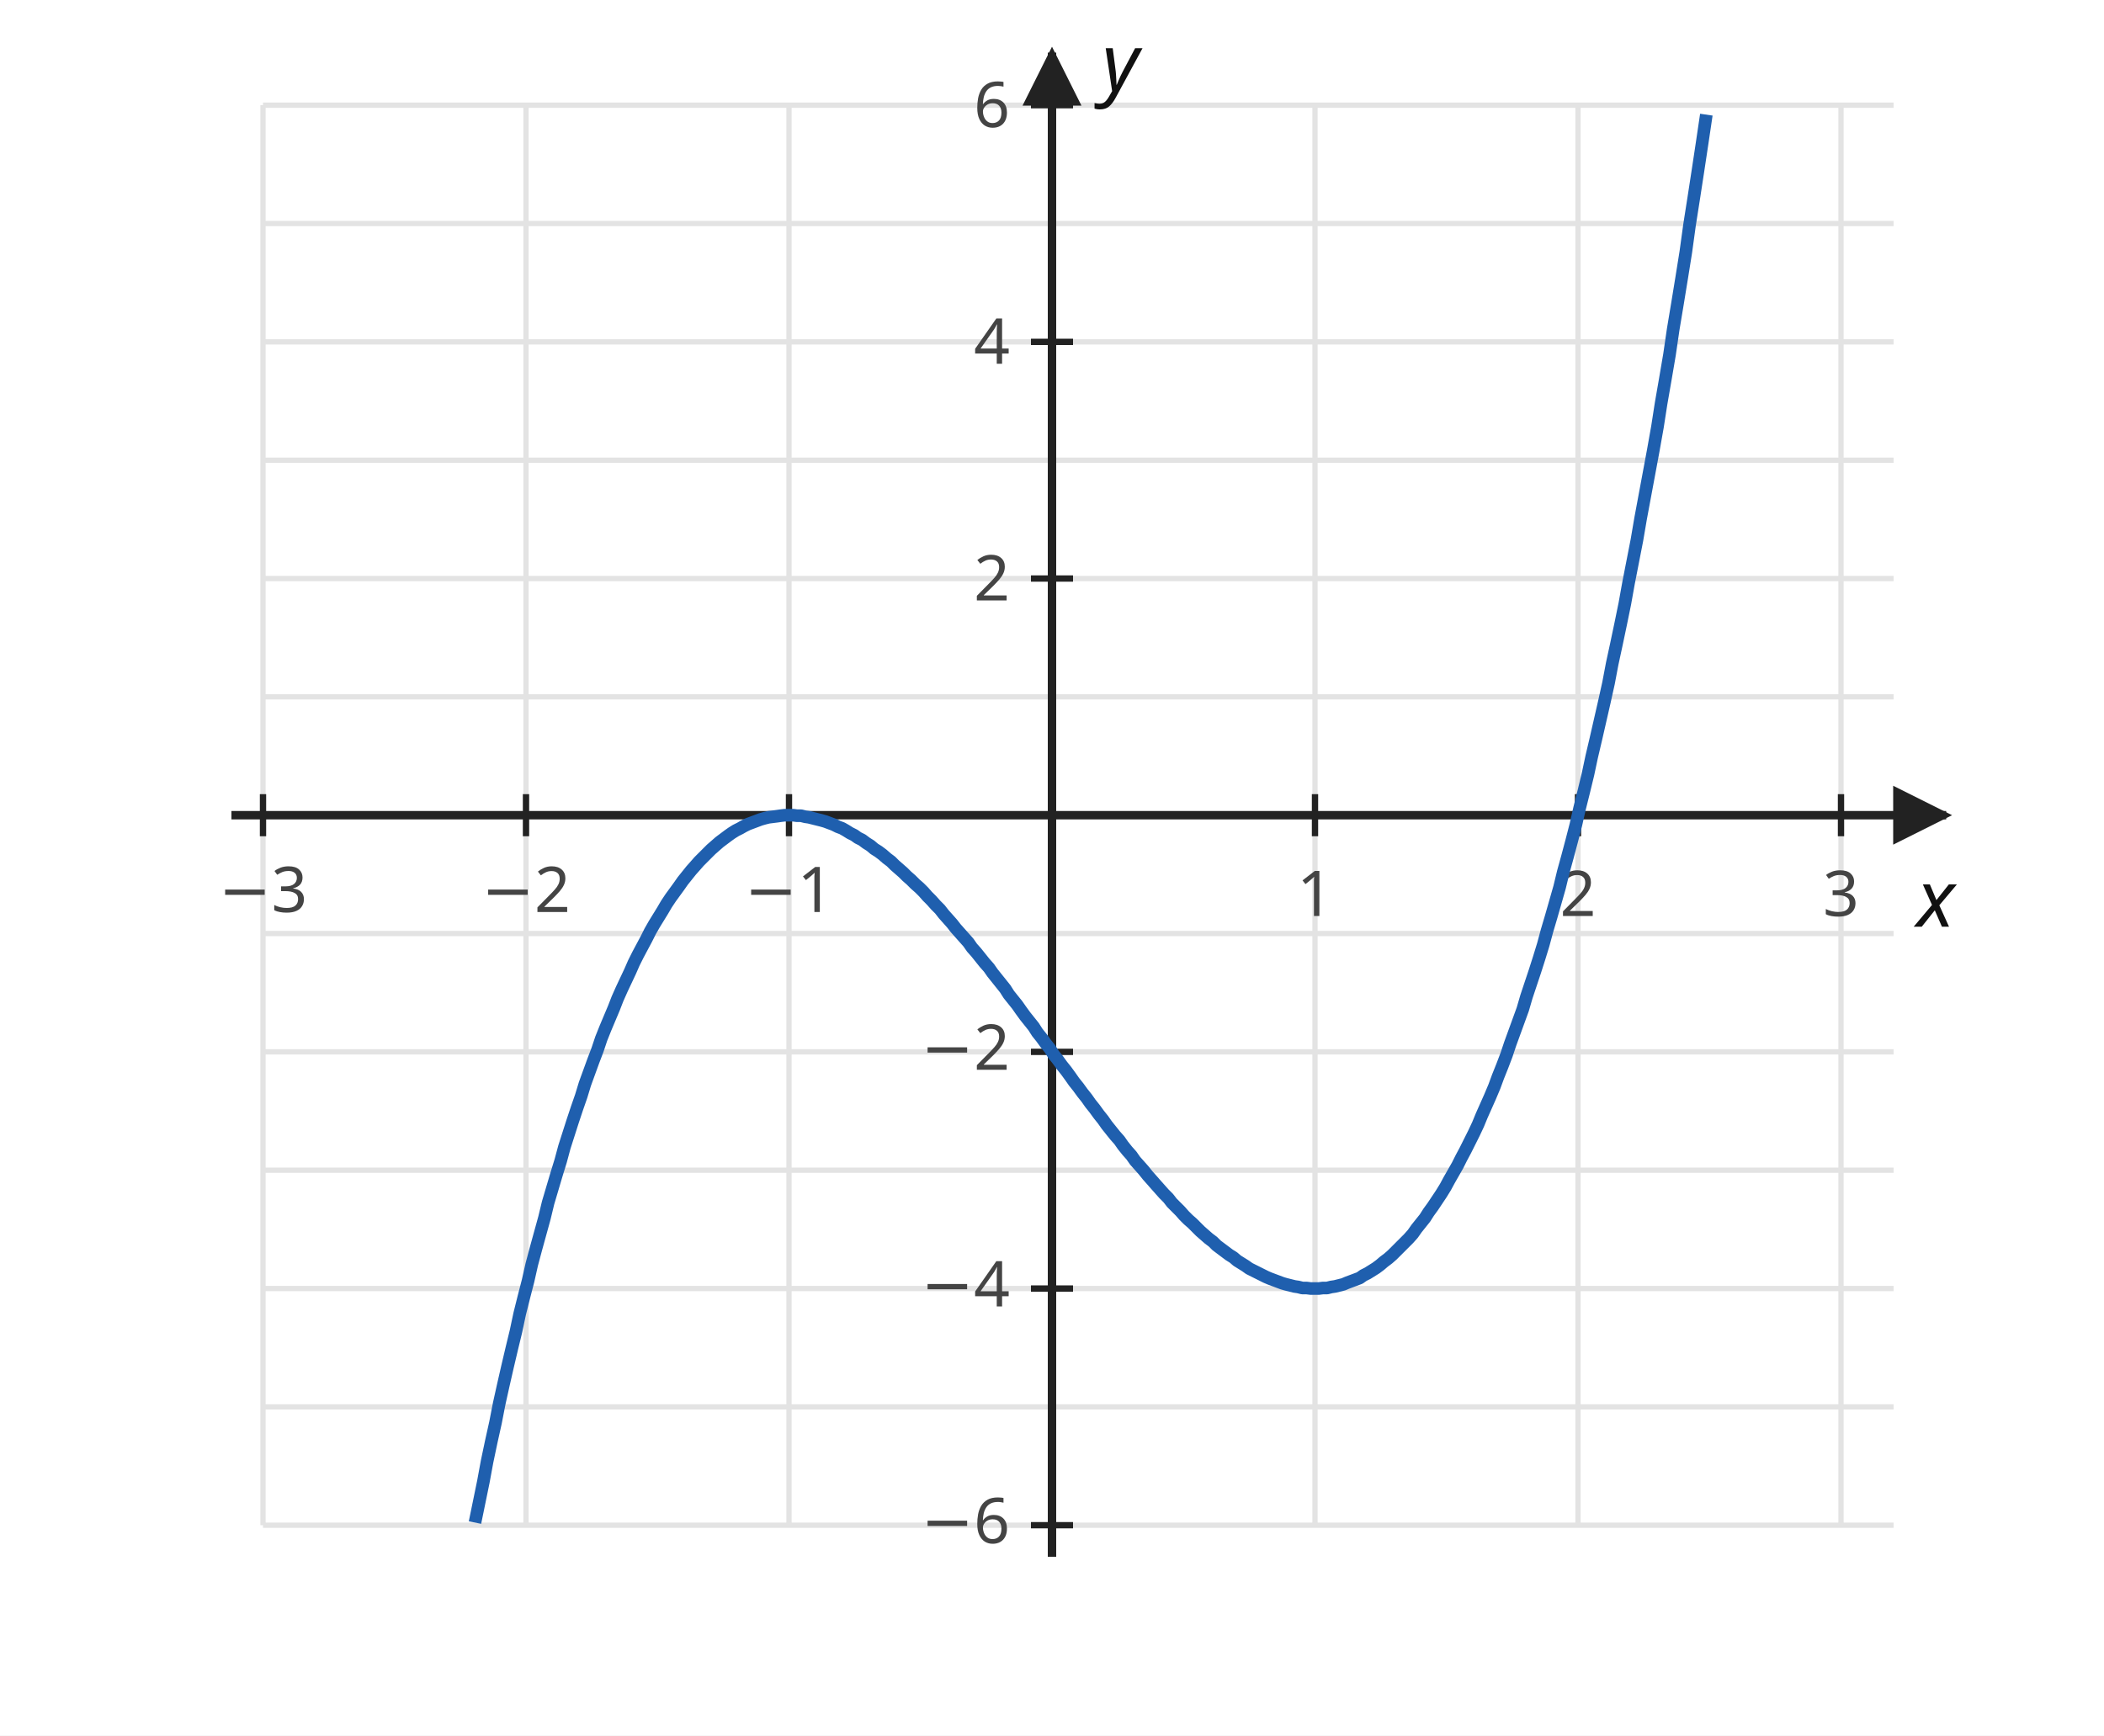
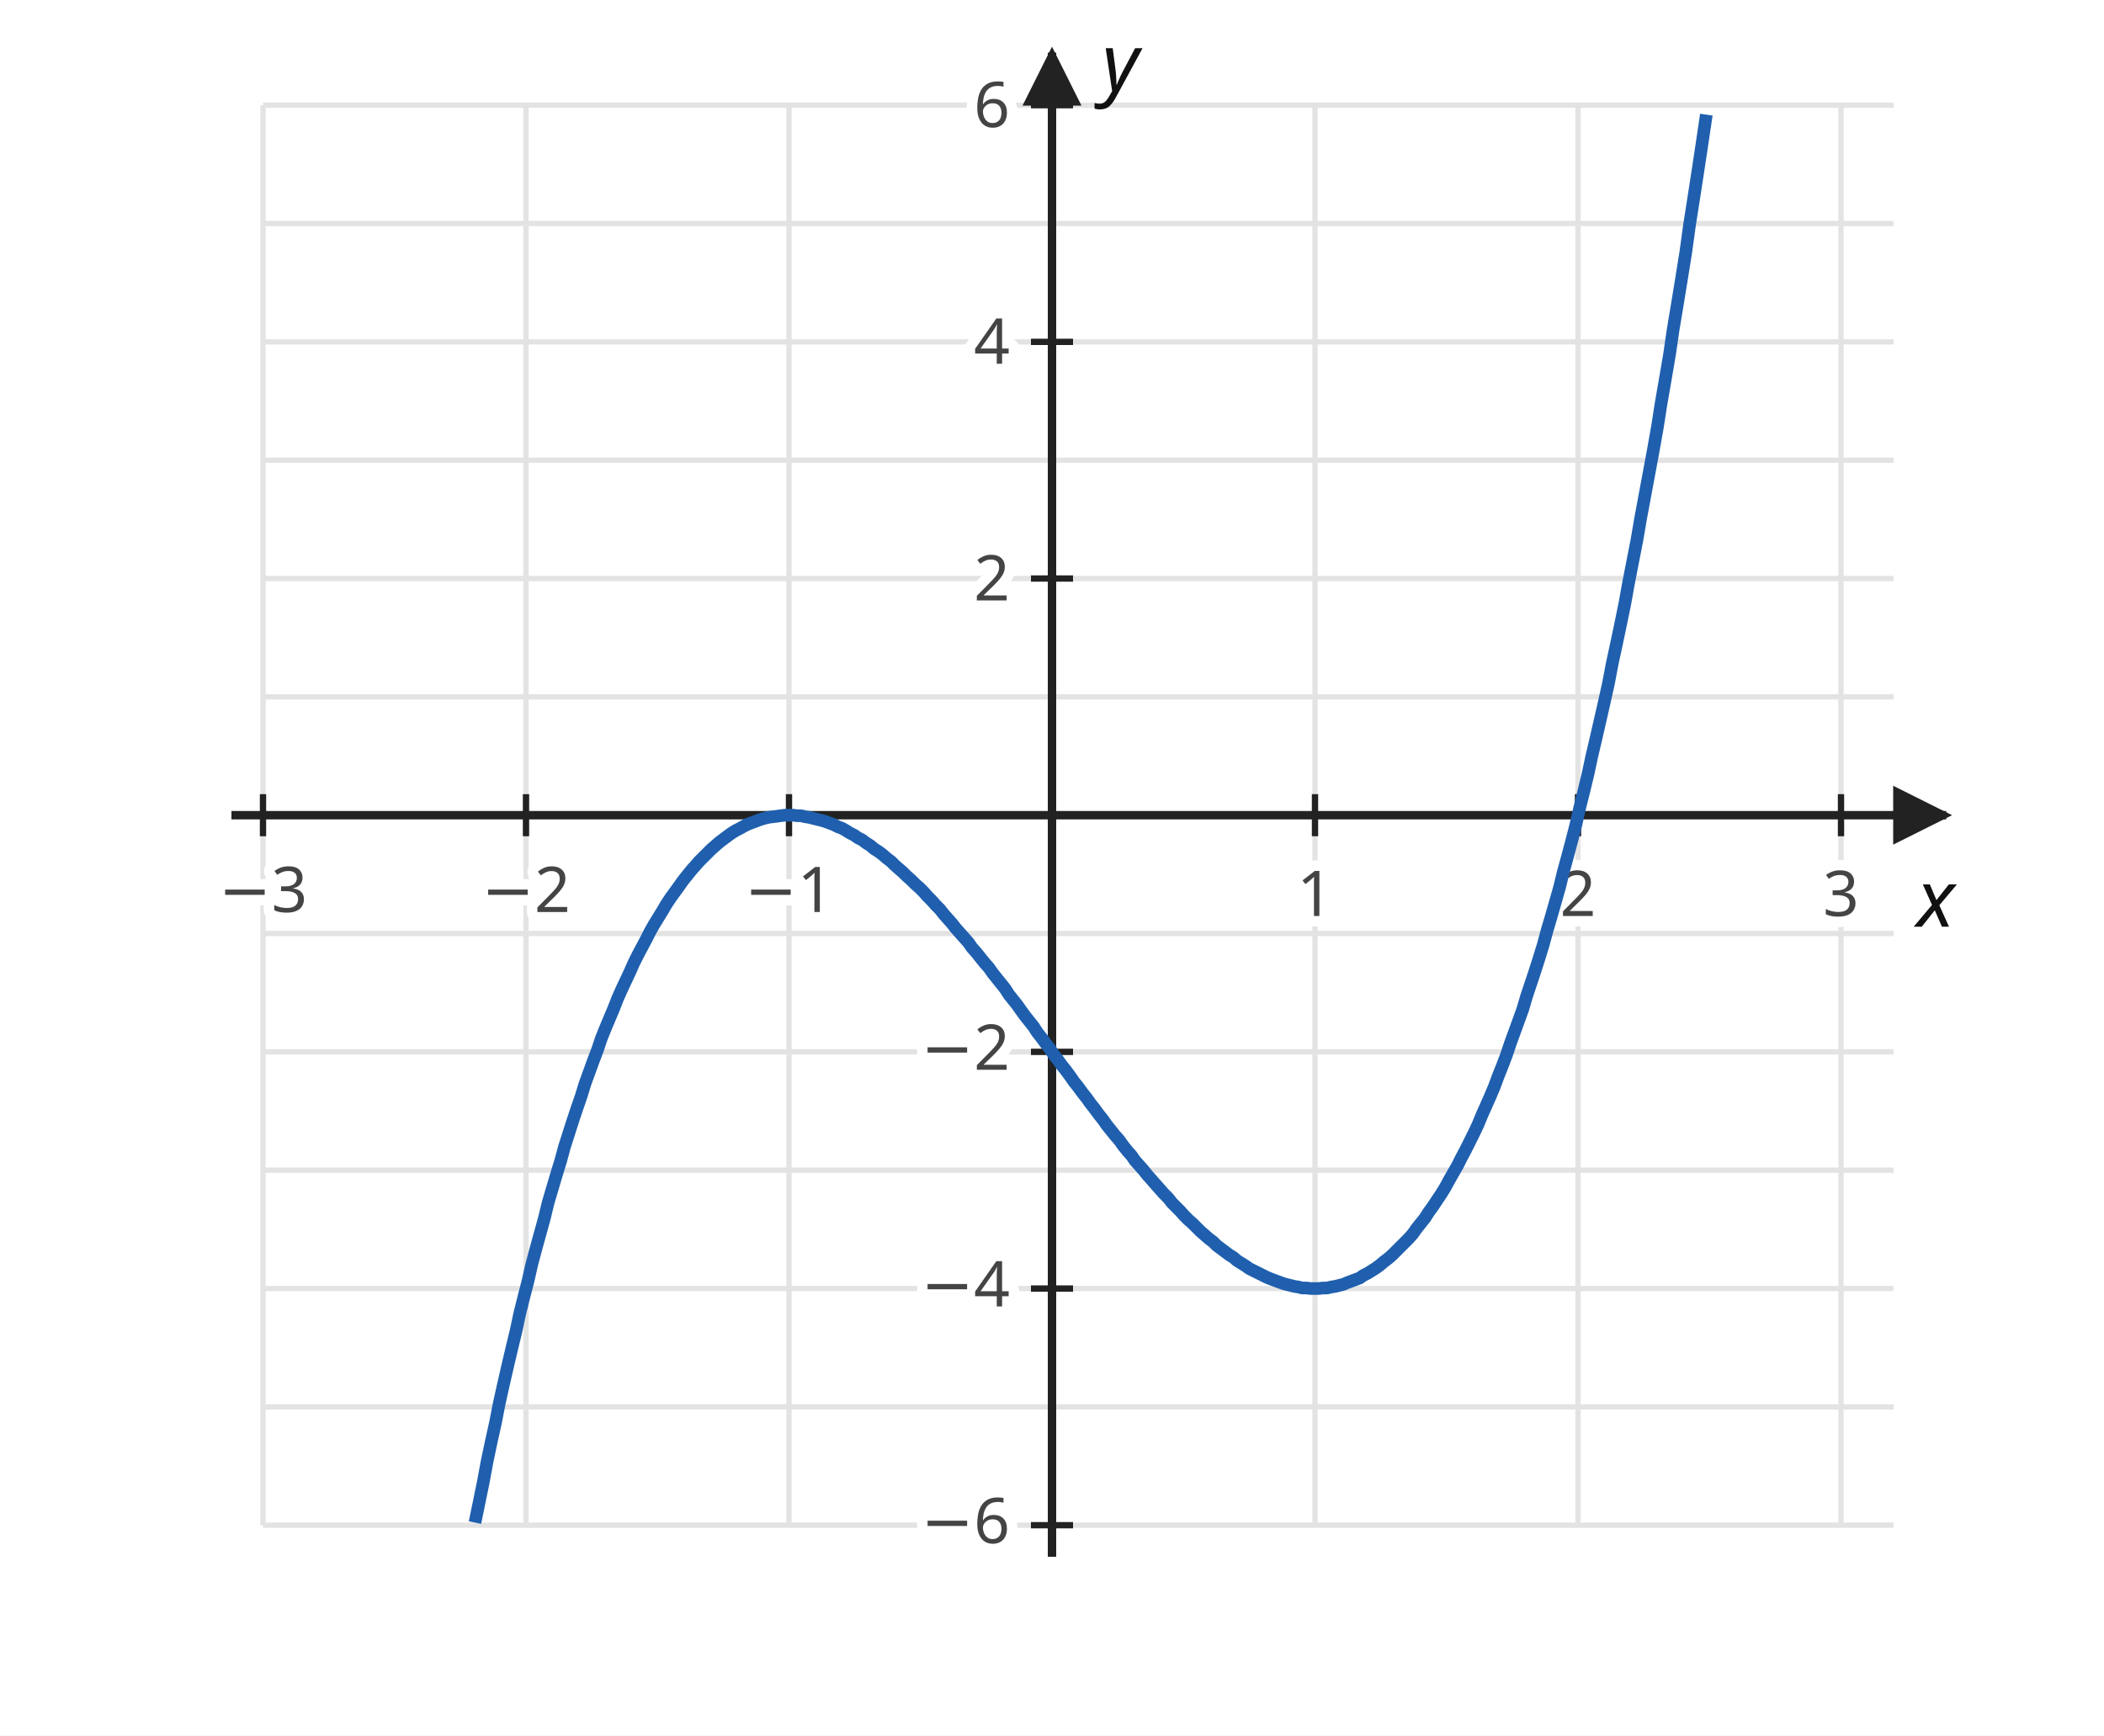
<svg xmlns="http://www.w3.org/2000/svg" viewBox="0 0 400 330" width="400" height="330" font-family="sans-serif">
  <defs>
    <marker id="arr222" viewBox="0 0 10 10" refX="9" refY="5" markerWidth="7" markerHeight="7" orient="auto-start-reverse">
      <path d="M0,0 L10,5 L0,10 z" fill="#222" />
    </marker>
  </defs>
  <rect width="400" height="330" fill="#fff" />
  <line x1="50.0" y1="290.0" x2="50.0" y2="20.0" stroke="#e3e3e3" stroke-width="1" />
  <line x1="100.0" y1="290.0" x2="100.0" y2="20.0" stroke="#e3e3e3" stroke-width="1" />
  <line x1="150.0" y1="290.0" x2="150.0" y2="20.0" stroke="#e3e3e3" stroke-width="1" />
  <line x1="200.0" y1="290.0" x2="200.0" y2="20.0" stroke="#e3e3e3" stroke-width="1" />
  <line x1="250.0" y1="290.0" x2="250.0" y2="20.0" stroke="#e3e3e3" stroke-width="1" />
  <line x1="300.0" y1="290.0" x2="300.0" y2="20.0" stroke="#e3e3e3" stroke-width="1" />
  <line x1="350.0" y1="290.0" x2="350.0" y2="20.0" stroke="#e3e3e3" stroke-width="1" />
  <line x1="50.0" y1="290.0" x2="360.0" y2="290.0" stroke="#e3e3e3" stroke-width="1" />
  <line x1="50.0" y1="267.5" x2="360.0" y2="267.5" stroke="#e3e3e3" stroke-width="1" />
  <line x1="50.0" y1="245.0" x2="360.0" y2="245.0" stroke="#e3e3e3" stroke-width="1" />
  <line x1="50.0" y1="222.5" x2="360.0" y2="222.5" stroke="#e3e3e3" stroke-width="1" />
  <line x1="50.0" y1="200.0" x2="360.0" y2="200.0" stroke="#e3e3e3" stroke-width="1" />
  <line x1="50.0" y1="177.5" x2="360.0" y2="177.5" stroke="#e3e3e3" stroke-width="1" />
  <line x1="50.0" y1="155.0" x2="360.0" y2="155.0" stroke="#e3e3e3" stroke-width="1" />
  <line x1="50.0" y1="132.5" x2="360.0" y2="132.5" stroke="#e3e3e3" stroke-width="1" />
  <line x1="50.0" y1="110.0" x2="360.0" y2="110.0" stroke="#e3e3e3" stroke-width="1" />
  <line x1="50.0" y1="87.5" x2="360.0" y2="87.5" stroke="#e3e3e3" stroke-width="1" />
  <line x1="50.0" y1="65.0" x2="360.0" y2="65.0" stroke="#e3e3e3" stroke-width="1" />
  <line x1="50.0" y1="42.5" x2="360.0" y2="42.5" stroke="#e3e3e3" stroke-width="1" />
  <line x1="50.0" y1="20.0" x2="360.0" y2="20.0" stroke="#e3e3e3" stroke-width="1" />
  <line x1="44.0" y1="155.0" x2="370.0" y2="155.0" stroke="#222" stroke-width="1.6" marker-end="url(#arr222)" />
  <line x1="200.0" y1="296.0" x2="200.0" y2="10.0" stroke="#222" stroke-width="1.6" marker-end="url(#arr222)" />
  <text x="368.0" y="171.0" font-size="15" text-anchor="middle" dominant-baseline="middle" fill="#111" font-style="italic">x</text>
  <text x="213.0" y="12.0" font-size="15" text-anchor="middle" dominant-baseline="middle" fill="#111" font-style="italic">y</text>
  <line x1="50.0" y1="151.0" x2="50.0" y2="159.0" stroke="#222" stroke-width="1.2" />
-   <text x="50.0" y="170.0" font-size="12" text-anchor="middle" dominant-baseline="middle" fill="#444">−3</text>
+   <text x="50.0" y="170.0" font-size="12" text-anchor="middle" dominant-baseline="middle" fill="#444" stroke="#fff" stroke-width="4" paint-order="stroke" stroke-linejoin="round">−3</text>
  <line x1="100.0" y1="151.0" x2="100.0" y2="159.0" stroke="#222" stroke-width="1.2" />
-   <text x="100.0" y="170.0" font-size="12" text-anchor="middle" dominant-baseline="middle" fill="#444">−2</text>
+   <text x="100.0" y="170.0" font-size="12" text-anchor="middle" dominant-baseline="middle" fill="#444" stroke="#fff" stroke-width="4" paint-order="stroke" stroke-linejoin="round">−2</text>
  <line x1="150.0" y1="151.0" x2="150.0" y2="159.0" stroke="#222" stroke-width="1.2" />
-   <text x="150.0" y="170.0" font-size="12" text-anchor="middle" dominant-baseline="middle" fill="#444">−1</text>
+   <text x="150.0" y="170.0" font-size="12" text-anchor="middle" dominant-baseline="middle" fill="#444" stroke="#fff" stroke-width="4" paint-order="stroke" stroke-linejoin="round">−1</text>
  <line x1="250.0" y1="151.0" x2="250.0" y2="159.0" stroke="#222" stroke-width="1.2" />
-   <text x="250.0" y="170.0" font-size="12" text-anchor="middle" dominant-baseline="middle" fill="#444">1</text>
+   <text x="250.0" y="170.0" font-size="12" text-anchor="middle" dominant-baseline="middle" fill="#444" stroke="#fff" stroke-width="4" paint-order="stroke" stroke-linejoin="round">1</text>
  <line x1="300.0" y1="151.0" x2="300.0" y2="159.0" stroke="#222" stroke-width="1.2" />
-   <text x="300.0" y="170.0" font-size="12" text-anchor="middle" dominant-baseline="middle" fill="#444">2</text>
+   <text x="300.0" y="170.0" font-size="12" text-anchor="middle" dominant-baseline="middle" fill="#444" stroke="#fff" stroke-width="4" paint-order="stroke" stroke-linejoin="round">2</text>
  <line x1="350.0" y1="151.0" x2="350.0" y2="159.0" stroke="#222" stroke-width="1.2" />
-   <text x="350.0" y="170.0" font-size="12" text-anchor="middle" dominant-baseline="middle" fill="#444">3</text>
+   <text x="350.0" y="170.0" font-size="12" text-anchor="middle" dominant-baseline="middle" fill="#444" stroke="#fff" stroke-width="4" paint-order="stroke" stroke-linejoin="round">3</text>
  <line x1="196.0" y1="290.0" x2="204.0" y2="290.0" stroke="#222" stroke-width="1.2" />
-   <text x="192.0" y="290.0" font-size="12" text-anchor="end" dominant-baseline="middle" fill="#444">−6</text>
+   <text x="192.0" y="290.0" font-size="12" text-anchor="end" dominant-baseline="middle" fill="#444" stroke="#fff" stroke-width="4" paint-order="stroke" stroke-linejoin="round">−6</text>
  <line x1="196.0" y1="245.0" x2="204.0" y2="245.0" stroke="#222" stroke-width="1.2" />
-   <text x="192.0" y="245.0" font-size="12" text-anchor="end" dominant-baseline="middle" fill="#444">−4</text>
+   <text x="192.0" y="245.0" font-size="12" text-anchor="end" dominant-baseline="middle" fill="#444" stroke="#fff" stroke-width="4" paint-order="stroke" stroke-linejoin="round">−4</text>
  <line x1="196.0" y1="200.0" x2="204.0" y2="200.0" stroke="#222" stroke-width="1.2" />
-   <text x="192.0" y="200.0" font-size="12" text-anchor="end" dominant-baseline="middle" fill="#444">−2</text>
+   <text x="192.0" y="200.0" font-size="12" text-anchor="end" dominant-baseline="middle" fill="#444" stroke="#fff" stroke-width="4" paint-order="stroke" stroke-linejoin="round">−2</text>
  <line x1="196.0" y1="110.0" x2="204.0" y2="110.0" stroke="#222" stroke-width="1.2" />
-   <text x="192.0" y="110.0" font-size="12" text-anchor="end" dominant-baseline="middle" fill="#444">2</text>
+   <text x="192.0" y="110.0" font-size="12" text-anchor="end" dominant-baseline="middle" fill="#444" stroke="#fff" stroke-width="4" paint-order="stroke" stroke-linejoin="round">2</text>
  <line x1="196.0" y1="65.0" x2="204.0" y2="65.0" stroke="#222" stroke-width="1.2" />
-   <text x="192.0" y="65.0" font-size="12" text-anchor="end" dominant-baseline="middle" fill="#444">4</text>
+   <text x="192.0" y="65.0" font-size="12" text-anchor="end" dominant-baseline="middle" fill="#444" stroke="#fff" stroke-width="4" paint-order="stroke" stroke-linejoin="round">4</text>
  <line x1="196.0" y1="20.0" x2="204.0" y2="20.0" stroke="#222" stroke-width="1.2" />
-   <text x="192.0" y="20.0" font-size="12" text-anchor="end" dominant-baseline="middle" fill="#444">6</text>
+   <text x="192.0" y="20.0" font-size="12" text-anchor="end" dominant-baseline="middle" fill="#444" stroke="#fff" stroke-width="4" paint-order="stroke" stroke-linejoin="round">6</text>
  <polyline points="90.3,289.5 91.1,285.6 91.9,281.7 92.6,277.9 93.4,274.1 94.2,270.5 94.9,266.9 95.7,263.3 96.5,259.8 97.3,256.4 98.1,253.1 98.8,249.8 99.6,246.6 100.4,243.5 101.1,240.4 101.9,237.4 102.7,234.5 103.5,231.6 104.2,228.7 105.0,226.0 105.8,223.3 106.6,220.7 107.3,218.1 108.1,215.6 108.9,213.1 109.7,210.7 110.5,208.4 111.2,206.1 112.0,203.9 112.8,201.7 113.6,199.6 114.3,197.5 115.1,195.5 115.9,193.6 116.7,191.7 117.4,189.9 118.2,188.1 119.0,186.4 119.8,184.7 120.5,183.1 121.3,181.5 122.1,180.0 122.9,178.5 123.6,177.1 124.4,175.7 125.2,174.4 126.0,173.1 126.7,171.9 127.5,170.7 128.3,169.6 129.1,168.5 129.8,167.5 130.6,166.5 131.4,165.5 132.2,164.6 132.9,163.8 133.7,163.0 134.5,162.2 135.2,161.5 136.0,160.8 136.8,160.1 137.6,159.5 138.4,158.9 139.1,158.4 139.9,157.9 140.7,157.5 141.4,157.1 142.2,156.7 143.0,156.4 143.8,156.1 144.6,155.8 145.3,155.6 146.1,155.4 146.9,155.3 147.7,155.2 148.4,155.1 149.2,155.0 150.0,155.0 150.8,155.0 151.5,155.1 152.3,155.1 153.1,155.3 153.8,155.4 154.6,155.6 155.4,155.8 156.2,156.0 156.9,156.2 157.7,156.5 158.5,156.8 159.3,157.2 160.1,157.5 160.8,157.9 161.6,158.4 162.4,158.8 163.1,159.3 163.9,159.7 164.7,160.3 165.5,160.8 166.2,161.4 167.0,161.9 167.8,162.5 168.6,163.2 169.4,163.8 170.1,164.5 170.9,165.2 171.7,165.9 172.4,166.6 173.2,167.3 174.0,168.1 174.8,168.8 175.6,169.6 176.3,170.4 177.1,171.2 177.9,172.1 178.7,172.9 179.4,173.8 180.2,174.7 181.0,175.6 181.7,176.5 182.5,177.4 183.3,178.3 184.1,179.2 184.8,180.2 185.6,181.1 186.4,182.1 187.2,183.1 188.0,184.0 188.7,185.0 189.5,186.0 190.3,187.0 191.1,188.0 191.8,189.1 192.6,190.1 193.4,191.1 194.1,192.1 194.9,193.2 195.7,194.2 196.5,195.2 197.2,196.3 198.0,197.3 198.8,198.4 199.6,199.4 200.3,200.5 201.1,201.5 201.9,202.6 202.7,203.6 203.5,204.7 204.2,205.7 205.0,206.7 205.8,207.8 206.6,208.8 207.3,209.8 208.1,210.8 208.9,211.9 209.7,212.9 210.4,213.9 211.2,214.9 212.0,215.9 212.8,216.8 213.5,217.8 214.3,218.8 215.1,219.7 215.8,220.7 216.6,221.6 217.4,222.5 218.2,223.5 219.0,224.4 219.7,225.2 220.5,226.1 221.3,227.0 222.1,227.8 222.8,228.7 223.6,229.5 224.4,230.3 225.1,231.1 225.9,231.9 226.7,232.6 227.5,233.4 228.2,234.1 229.0,234.8 229.8,235.5 230.6,236.1 231.3,236.8 232.1,237.4 232.9,238.0 233.7,238.6 234.5,239.1 235.2,239.7 236.0,240.2 236.8,240.7 237.5,241.2 238.3,241.6 239.1,242.0 239.9,242.4 240.7,242.8 241.4,243.1 242.2,243.4 243.0,243.7 243.8,244.0 244.5,244.2 245.3,244.4 246.1,244.6 246.8,244.7 247.6,244.9 248.4,244.9 249.2,245.0 250.0,245.0 250.7,245.0 251.5,244.9 252.3,244.9 253.1,244.7 253.8,244.6 254.6,244.4 255.4,244.2 256.1,243.9 256.9,243.6 257.7,243.3 258.5,243.0 259.2,242.5 260.0,242.1 260.8,241.6 261.6,241.1 262.4,240.5 263.1,239.9 263.9,239.3 264.7,238.6 265.4,237.9 266.2,237.1 267.0,236.3 267.8,235.5 268.6,234.6 269.3,233.6 270.1,232.6 270.9,231.6 271.6,230.5 272.4,229.4 273.2,228.2 274.0,227.0 274.8,225.7 275.5,224.4 276.3,223.0 277.1,221.6 277.8,220.2 278.6,218.7 279.4,217.1 280.2,215.5 281.0,213.8 281.7,212.1 282.5,210.3 283.3,208.5 284.1,206.6 284.8,204.7 285.6,202.7 286.4,200.6 287.1,198.5 287.9,196.3 288.7,194.1 289.5,191.9 290.2,189.5 291.0,187.1 291.8,184.7 292.6,182.2 293.4,179.6 294.1,177.0 294.9,174.3 295.7,171.5 296.5,168.7 297.2,165.8 298.0,162.9 298.8,159.9 299.6,156.8 300.3,153.7 301.1,150.5 301.9,147.2 302.6,143.9 303.4,140.5 304.2,137.0 305.0,133.5 305.8,129.9 306.5,126.2 307.3,122.5 308.1,118.7 308.9,114.8 309.6,110.9 310.4,106.8 311.2,102.7 311.9,98.6 312.7,94.3 313.5,90.0 314.3,85.7 315.1,81.2 315.8,76.7 316.6,72.1 317.4,67.4 318.1,62.6 318.9,57.8 319.7,52.9 320.5,47.9 321.2,42.8 322.0,37.7 322.8,32.5 323.6,27.2 324.4,21.8" fill="none" stroke="#1f5fae" stroke-width="2.4" stroke-linejoin="round" />
</svg>
